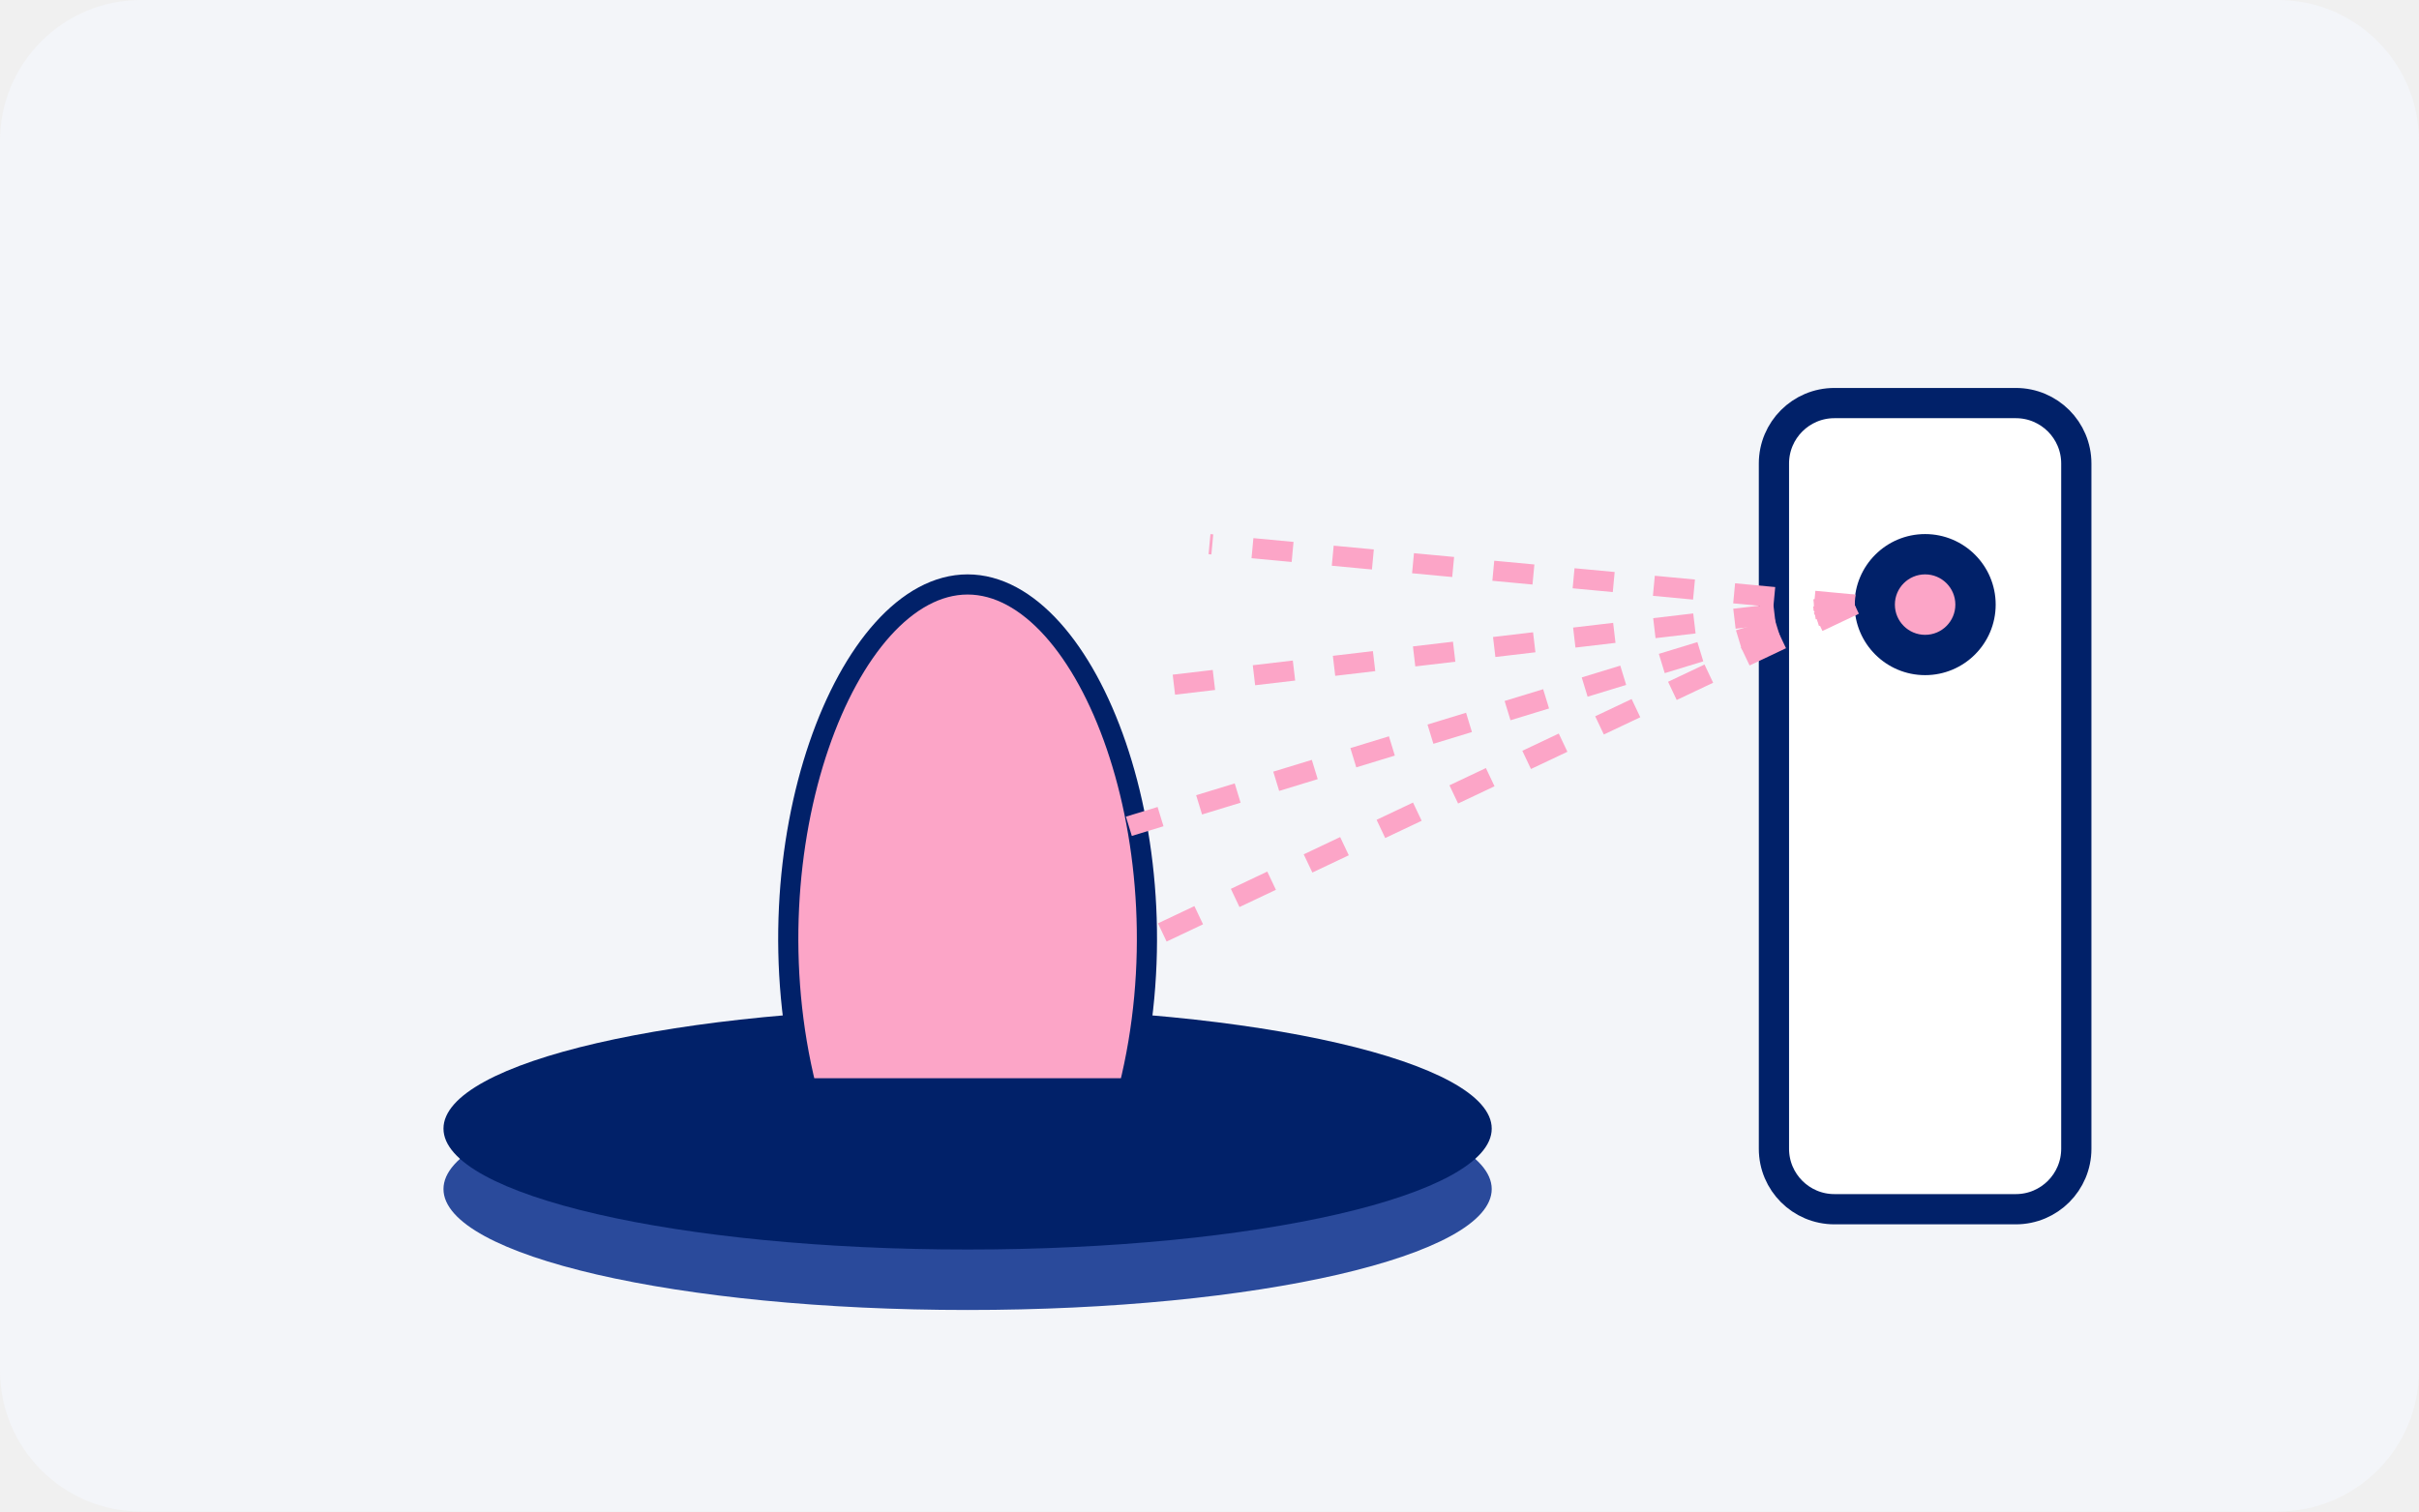
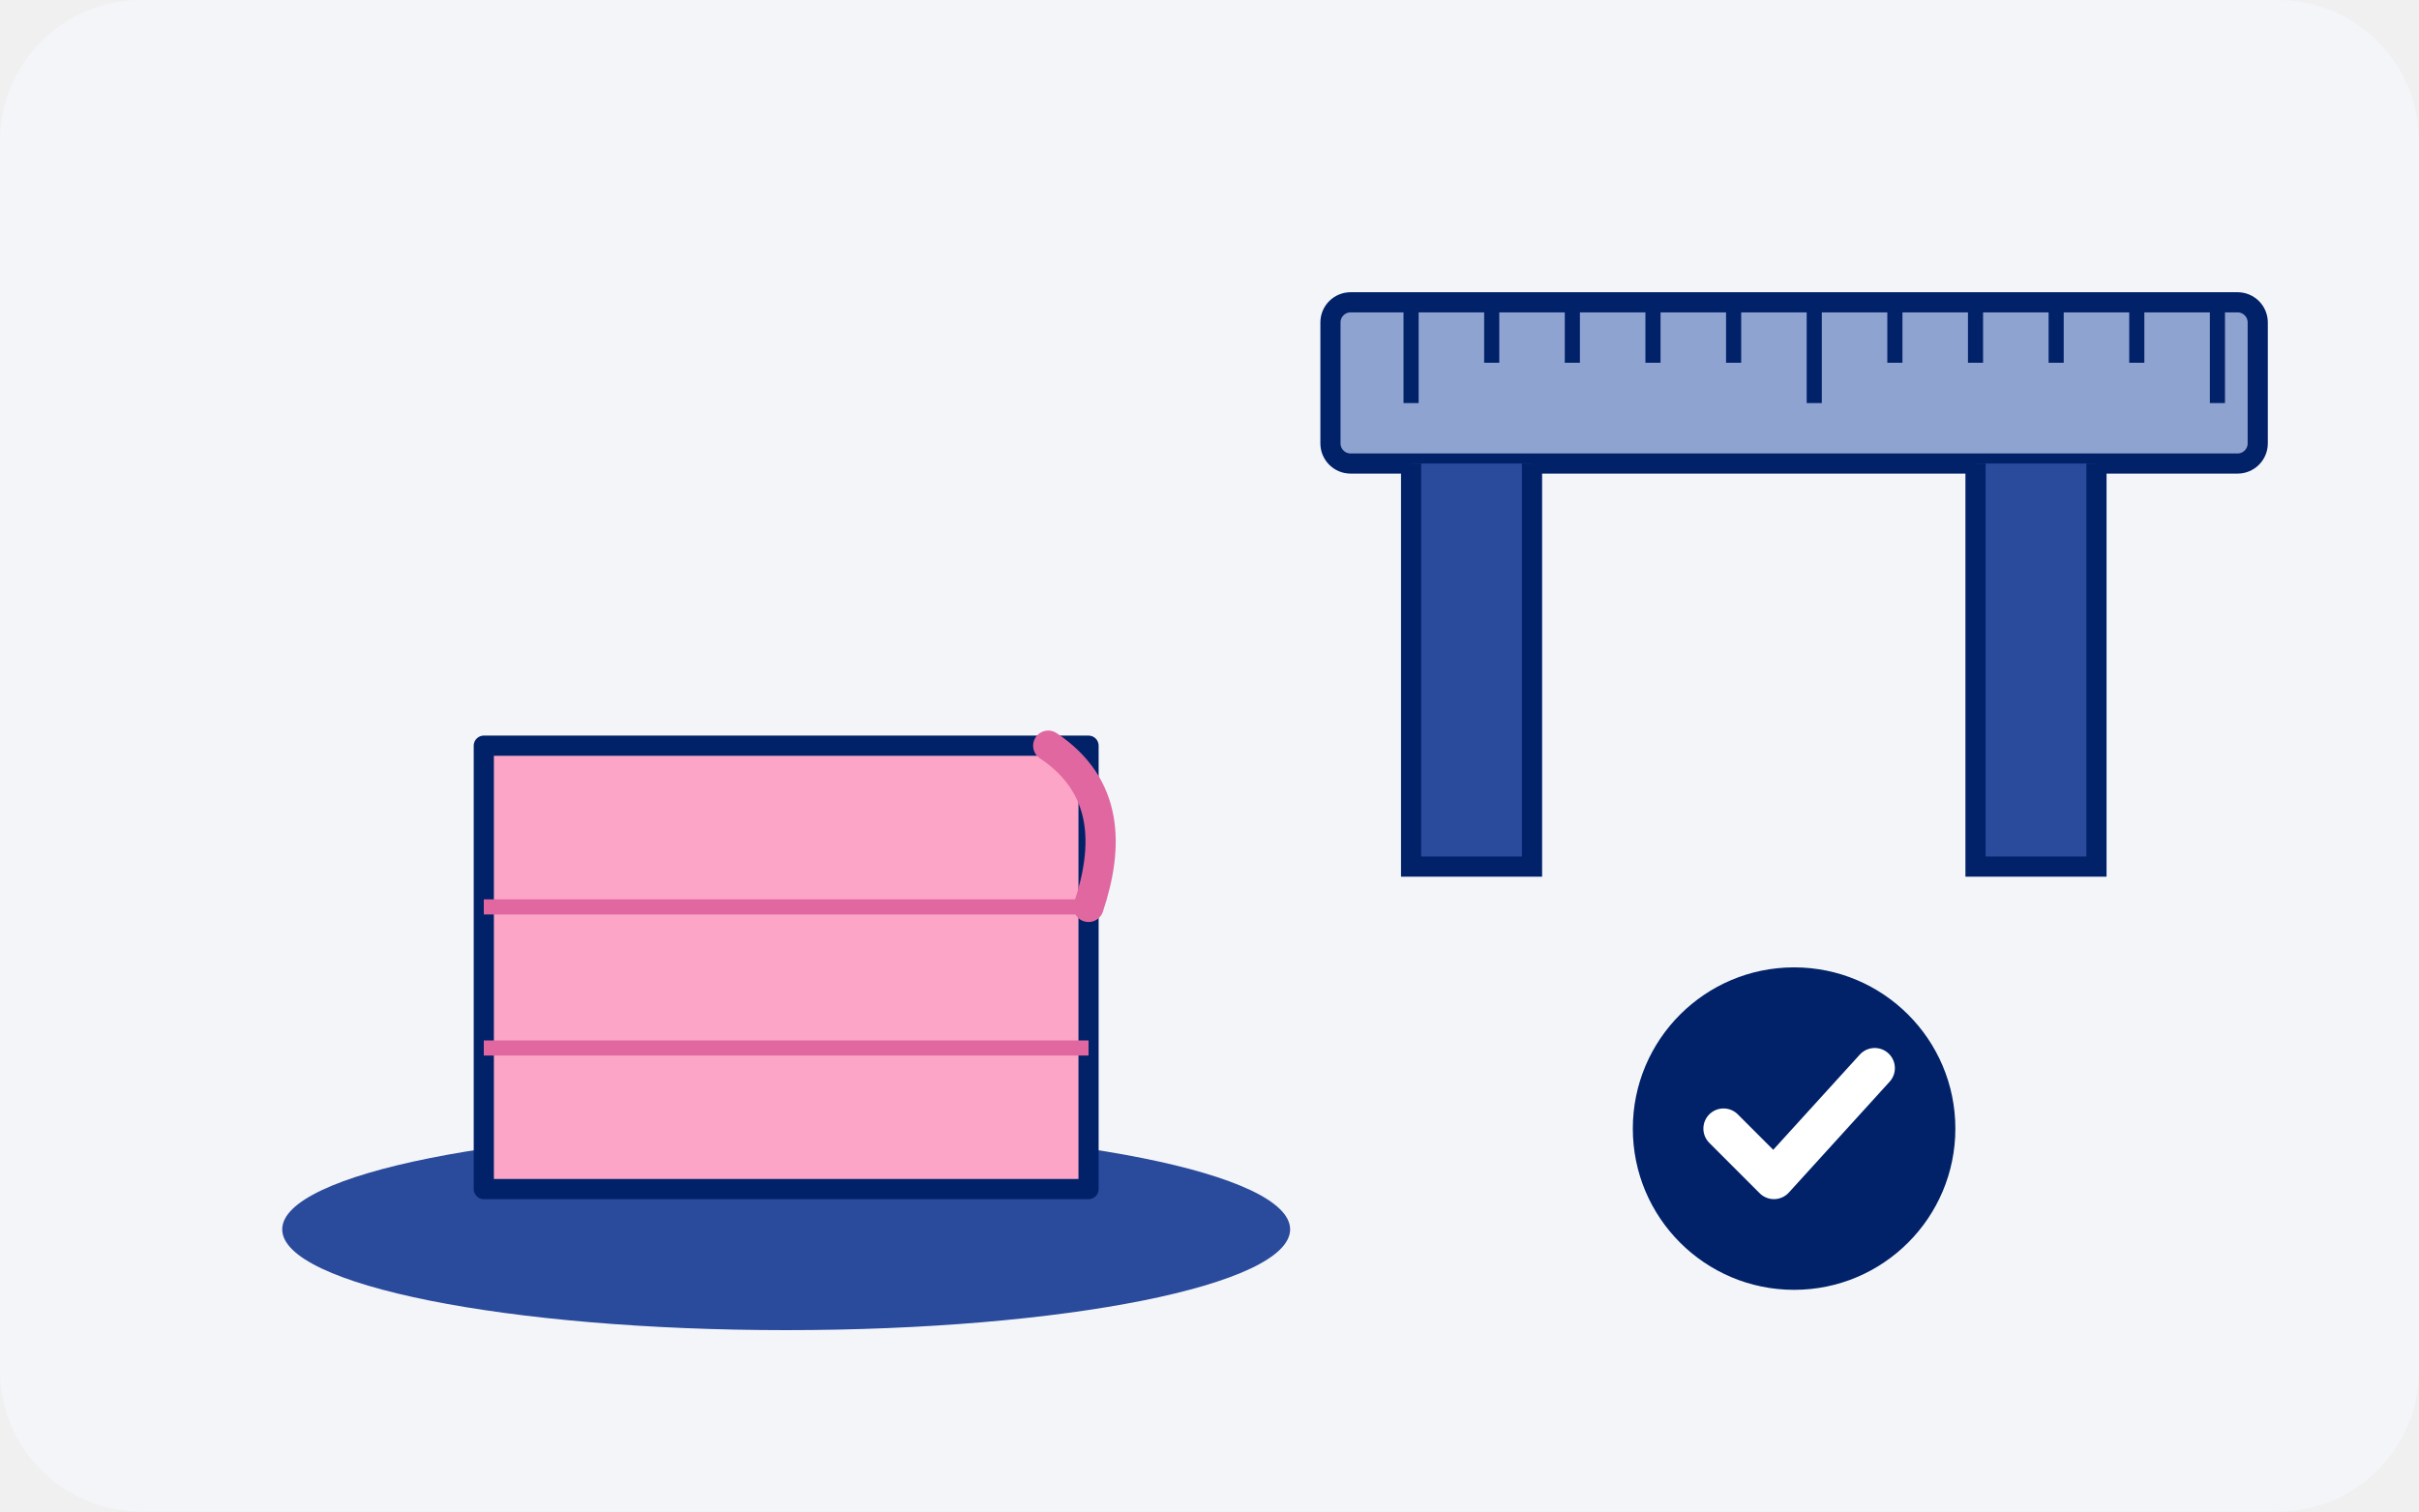
<svg xmlns="http://www.w3.org/2000/svg" viewBox="0 0 240 150" width="240" height="150" class="ahjo-art" aria-hidden="true" focusable="false">
  <rect width="240" height="150" rx="14" fill="#f3f5f9" />
-   <ellipse cx="96" cy="118" rx="52" ry="12" fill="#2a4a9b" />
-   <ellipse cx="96" cy="112" rx="52" ry="12" fill="#012169" />
-   <path d="M80 108c-6-24 4-50 16-50s22 26 16 50z" fill="#fca5c7" stroke="#012169" stroke-width="2" stroke-linejoin="round" stroke-linecap="round" />
-   <rect x="176" y="40" width="30" height="80" rx="6" fill="#ffffff" stroke="#012169" stroke-width="3" stroke-linejoin="round" stroke-linecap="round" />
-   <circle cx="191" cy="60" r="7" fill="#012169" />
-   <circle cx="191" cy="60" r="3" fill="#fca5c7" />
-   <path d="M184 60L120 54" stroke="#fca5c7" stroke-width="2" stroke-dasharray="4 4" />
-   <path d="M184 60L116 68" stroke="#fca5c7" stroke-width="2" stroke-dasharray="4 4" />
-   <path d="M184 60L112 82" stroke="#fca5c7" stroke-width="2" stroke-dasharray="4 4" />
-   <path d="M184 60L108 96" stroke="#fca5c7" stroke-width="2" stroke-dasharray="4 4" />
+   <ellipse cx="78" cy="122" rx="50" ry="10" fill="#2a4a9b" />
+   <path d="M48 118V74h60v44z" fill="#fca5c7" stroke="#012169" stroke-width="2" stroke-linejoin="round" stroke-linecap="round" />
+   <path d="M48 90h60M48 104h60" stroke="#e0679f" stroke-width="1.5" />
+   <path d="M104 74c6 4 6 10 4 16" stroke="#e0679f" stroke-width="3" fill="none" stroke-linecap="round" />
+   <rect x="132" y="30" width="92" height="16" rx="2" fill="#8fa3d1" stroke="#012169" stroke-width="2" stroke-linejoin="round" stroke-linecap="round" />
+   <path d="M140 30v10" stroke="#012169" stroke-width="1.5" />
+   <path d="M148 30v6" stroke="#012169" stroke-width="1.5" />
+   <path d="M156 30v6" stroke="#012169" stroke-width="1.5" />
+   <path d="M164 30v6" stroke="#012169" stroke-width="1.5" />
+   <path d="M172 30v6" stroke="#012169" stroke-width="1.5" />
+   <path d="M180 30v10" stroke="#012169" stroke-width="1.5" />
+   <path d="M188 30v6" stroke="#012169" stroke-width="1.5" />
+   <path d="M196 30v6" stroke="#012169" stroke-width="1.5" />
+   <path d="M204 30v6" stroke="#012169" stroke-width="1.5" />
+   <path d="M212 30v6" stroke="#012169" stroke-width="1.5" />
+   <path d="M220 30v10" stroke="#012169" stroke-width="1.5" />
+   <path d="M140 46v40h12V46M196 46v40h12V46" fill="#2a4a9b" stroke="#012169" stroke-width="2" />
+   <g transform="translate(178 112)">
+     <circle r="16" fill="#012169" />
+     <path d="M-7 0l5 5 10-11" stroke="#ffffff" stroke-width="4" fill="none" stroke-linecap="round" stroke-linejoin="round" />
+   </g>
</svg>
